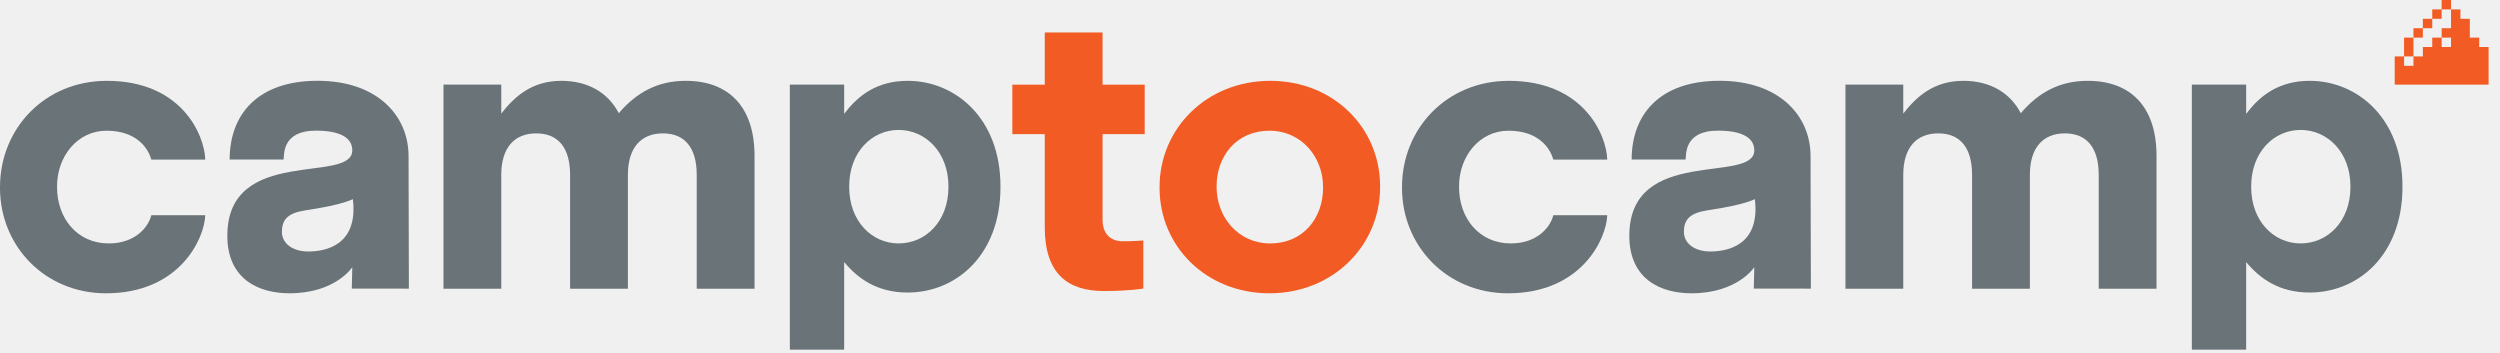
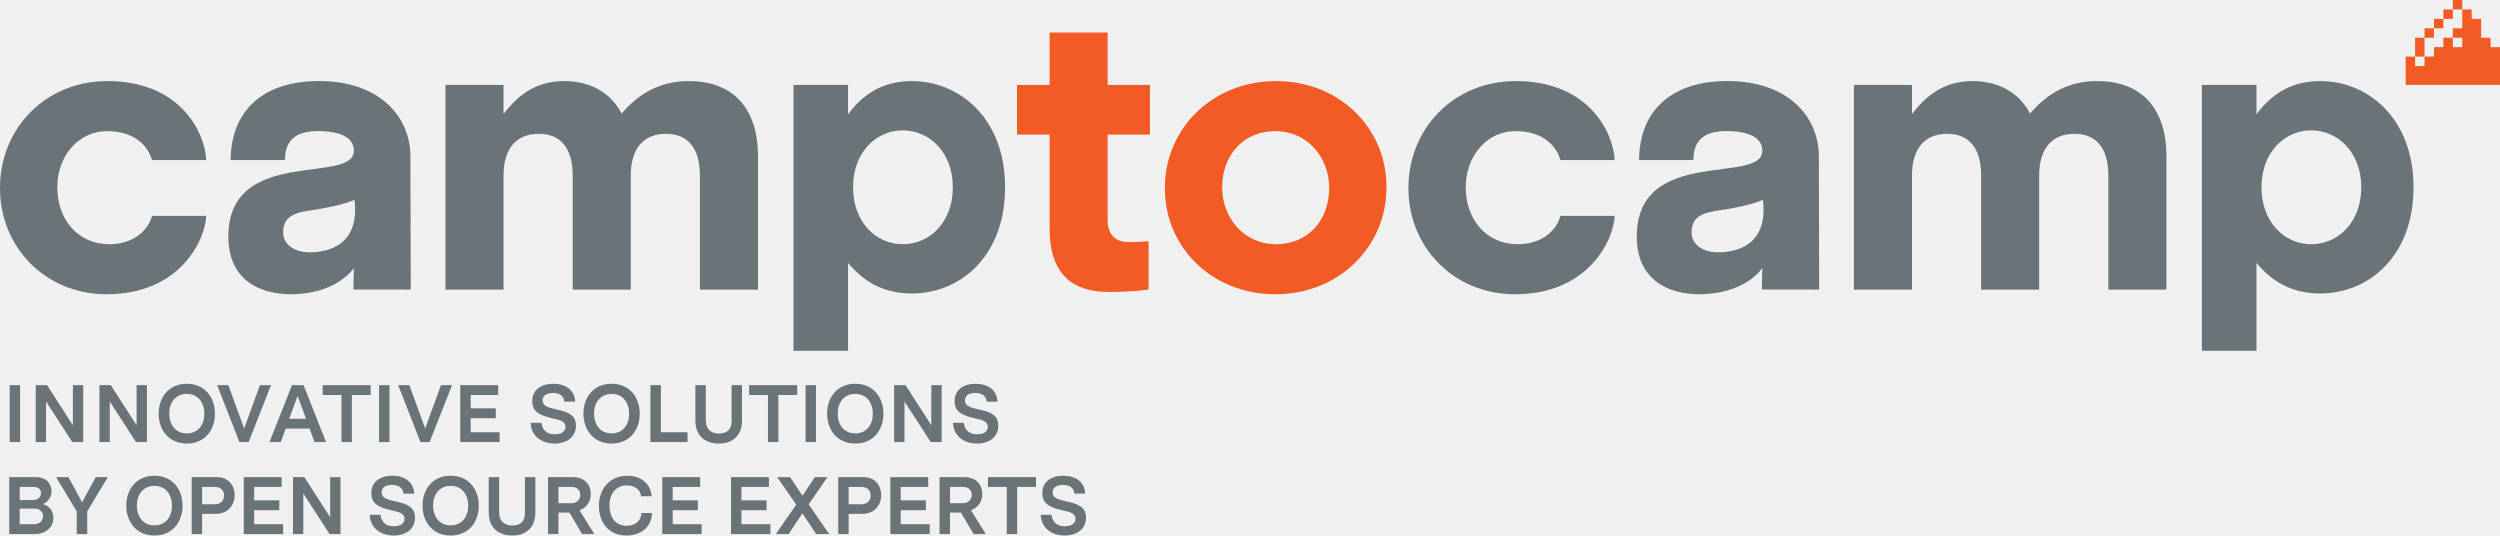
- <svg xmlns="http://www.w3.org/2000/svg" width="241" height="34" viewBox="0 0 241 34" fill="none">
-   <g clip-path="url(#clip0_428_2818)">
-     <path d="M133.043 18.033V17.959C133.043 12.307 128.534 7.791 122.448 7.791C116.326 7.791 111.781 12.38 111.781 18.033V18.106C111.781 23.759 116.29 28.274 122.375 28.274C128.497 28.274 133.043 23.686 133.043 18.033ZM127.544 18.106C127.544 21.006 125.638 23.466 122.448 23.466C119.369 23.466 117.28 20.933 117.28 18.033V17.959C117.28 15.059 119.186 12.601 122.375 12.601C125.454 12.601 127.544 15.133 127.544 18.033V18.106Z" fill="#F25C24" />
-     <path d="M96.445 18.033V17.959C96.445 11.388 92.083 7.791 87.5 7.791C84.605 7.791 82.735 9.15 81.378 10.985V8.158H76.141V33.707H81.378V25.265C82.697 26.842 84.531 28.2 87.5 28.2C92.156 28.2 96.445 24.604 96.445 18.033ZM91.43 18.033C91.43 21.337 89.23 23.466 86.628 23.466C84.025 23.466 81.862 21.3 81.862 18.033V17.959C81.862 14.692 84.025 12.526 86.628 12.526C89.23 12.526 91.43 14.692 91.43 17.959V18.033Z" fill="#6A7478" />
-     <path d="M72.737 27.833V15.022C72.737 10.287 70.243 7.791 66.101 7.791C63.425 7.791 61.372 8.892 59.65 10.912C58.623 8.929 56.68 7.791 54.114 7.791C51.291 7.791 49.605 9.296 48.322 10.948V8.158H42.75V27.833H48.322V16.858C48.322 14.215 49.605 12.857 51.695 12.857C53.784 12.857 54.957 14.215 54.957 16.858V27.833H60.529V16.858C60.529 14.215 61.812 12.857 63.902 12.857C65.992 12.857 67.164 14.215 67.164 16.858V27.833H72.737Z" fill="#6A7478" />
-     <path d="M39.416 27.825C39.416 27.825 39.385 18.364 39.385 15.05C39.385 11.132 36.344 7.787 30.617 7.787C24.795 7.787 22.137 11.075 22.137 15.382H27.339C27.405 14.925 27.169 12.594 30.45 12.594C32.816 12.594 33.959 13.292 33.959 14.491C33.959 17.781 21.914 13.989 21.914 22.729C21.914 26.966 25.004 28.273 27.899 28.273C32.353 28.273 33.959 25.757 33.959 25.757L33.912 27.819L39.416 27.825ZM29.72 24.242C28.14 24.242 27.176 23.413 27.176 22.362C27.176 21.151 27.759 20.524 29.498 20.267C33.123 19.733 34.015 19.195 34.015 19.195C34.551 23.63 31.406 24.242 29.72 24.242Z" fill="#6A7478" />
-     <path d="M14.587 20.743C14.333 21.833 13.089 23.466 10.484 23.466C7.442 23.466 5.499 21.043 5.499 18.033V17.96C5.499 15.06 7.479 12.601 10.265 12.601C12.995 12.601 14.22 14.095 14.587 15.383H19.788C19.704 12.925 17.451 7.792 10.301 7.792C4.29 7.792 0 12.418 0 18.033V18.106C0 23.723 4.326 28.274 10.228 28.274C17.273 28.274 19.704 23.059 19.788 20.743H14.587Z" fill="#6A7478" />
-     <path d="M231.597 18.033V17.959C231.597 11.388 227.235 7.791 222.653 7.791C219.757 7.791 217.887 9.15 216.531 10.985V8.158H211.293V33.707H216.531V25.265C217.85 26.842 219.684 28.2 222.653 28.2C227.308 28.2 231.597 24.604 231.597 18.033ZM226.582 18.033C226.582 21.337 224.382 23.466 221.781 23.466C219.178 23.466 217.014 21.3 217.014 18.033V17.959C217.014 14.692 219.178 12.526 221.781 12.526C224.382 12.526 226.582 14.692 226.582 17.959V18.033Z" fill="#6A7478" />
-     <path d="M207.889 27.833V15.022C207.889 10.287 205.396 7.791 201.253 7.791C198.578 7.791 196.524 8.892 194.802 10.912C193.776 8.929 191.832 7.791 189.266 7.791C186.444 7.791 184.758 9.296 183.474 10.948V8.158H177.902V27.833H183.474V16.858C183.474 14.215 184.758 12.857 186.847 12.857C188.936 12.857 190.109 14.215 190.109 16.858V27.833H195.681V16.858C195.681 14.215 196.964 12.857 199.054 12.857C201.144 12.857 202.317 14.215 202.317 16.858V27.833H207.889Z" fill="#6A7478" />
-     <path d="M174.569 27.825C174.569 27.825 174.537 18.364 174.537 15.05C174.537 11.132 171.497 7.787 165.769 7.787C159.948 7.787 157.29 11.075 157.29 15.382H162.492C162.558 14.925 162.322 12.594 165.603 12.594C167.968 12.594 169.112 13.292 169.112 14.491C169.112 17.781 157.066 13.989 157.066 22.729C157.066 26.966 160.156 28.273 163.051 28.273C167.506 28.273 169.112 25.757 169.112 25.757L169.065 27.819L174.569 27.825ZM164.873 24.242C163.293 24.242 162.328 23.413 162.328 22.362C162.328 21.151 162.912 20.524 164.65 20.267C168.275 19.733 169.168 19.195 169.168 19.195C169.703 23.63 166.559 24.242 164.873 24.242Z" fill="#6A7478" />
-     <path d="M149.739 20.743C149.485 21.833 148.242 23.466 145.637 23.466C142.595 23.466 140.652 21.043 140.652 18.033V17.96C140.652 15.06 142.631 12.601 145.417 12.601C148.147 12.601 149.372 14.095 149.739 15.383H154.941C154.857 12.925 152.604 7.792 145.454 7.792C139.442 7.792 135.152 12.418 135.152 18.033V18.106C135.152 23.723 139.479 28.274 145.381 28.274C152.426 28.274 154.857 23.059 154.941 20.743H149.739Z" fill="#6A7478" />
-     <path d="M239.9 8.158V4.532H238.995V3.626H238.09V1.813H237.185V0.906H236.279V2.719H235.374V3.626H236.279V4.532H235.374V3.626H234.469V4.532H233.563V5.439H232.658V6.345H231.753V5.439H230.848V8.158H239.9ZM235.374 0.906H234.469V1.813H235.374V0.906ZM234.469 1.813H233.563V2.719H234.469V1.813ZM233.563 2.719H232.658V3.626H233.563V2.719ZM232.658 3.626H231.753V5.438H232.658V3.626ZM235.374 0.906H236.279V-0H235.374V0.906Z" fill="#F25C24" />
-     <path d="M110.217 23.177C110.217 23.177 109.482 23.257 108.238 23.257C106.995 23.257 106.287 22.478 106.287 21.181V12.931H110.349V8.159H106.287V3.13H100.715V8.159H97.59V12.931H100.715V21.91C100.715 26.463 102.998 28.056 106.434 28.056C108.832 28.056 110.217 27.82 110.217 27.82V23.177Z" fill="#F25C24" />
+ <svg xmlns="http://www.w3.org/2000/svg" viewBox="0 0 962.16 206.107" height="206.107" width="962.16" xml:space="preserve" id="svg2" version="1.1">
+   <defs id="defs6" />
+   <g transform="matrix(1.333333,0,0,-1.333333,0,206.1067)" id="g10">
+     <g transform="scale(0.1)" id="g12">
+       <path id="path14" style="fill:#6a7478;fill-opacity:1;fill-rule:nonzero;stroke:none" d="m 26.754,4.23 h 73.738 c 34.524,0 53.781,22.551 53.781,46.73 0,17.629 -10.332,34.301 -30.531,39.93 16.438,5.649 24.906,21.847 24.906,37.57 0,19.738 -14.093,40.168 -44.16,40.168 H 26.754 Z M 97.672,140.219 c 14.09,0 20.672,-8 20.672,-17.848 0,-10.582 -7.508,-19.961 -22.782,-19.961 h -38.75 v 37.809 z M 99.32,77.75 c 16.446,0 24.895,-10.34 24.895,-21.852 0,-11.75 -8.449,-23.25 -26.543,-23.25 H 56.812 V 77.75 Z M 236.938,96.07 197.484,168.629 H 161.789 L 221.441,69.75 V 4.23 h 30.293 V 69.75 l 59.422,98.879 h -34.765 z m 208.769,76.551 c -51.894,0 -81.25,-39.223 -81.25,-86.191 C 364.457,39.219 393.813,0 445.707,0 c 52.148,0 81.262,39.219 81.262,86.191 0,47.207 -29.114,86.43 -81.262,86.43 m 0,-29.359 c 33.594,0 50.734,-26.293 50.734,-57.301 0,-31 -17.375,-56.602 -50.734,-56.602 -33.34,0 -50.715,26.309 -50.715,57.301 0,31 17.61,56.602 50.715,56.602 M 553.277,4.23 h 30.059 V 62.469 h 38.75 c 36.641,0 55.184,25.602 55.184,54.5 0,26.761 -16.907,51.66 -51.895,51.66 H 553.277 Z M 620.445,140.219 c 17.137,0 26.297,-10.11 26.297,-24.668 0,-15.262 -9.863,-25.371 -27.48,-25.371 H 583.336 V 140.219 Z M 703.57,4.23 H 817.238 V 32.648 h -83.609 v 40.391 h 72.574 v 28.652 h -72.574 v 38.528 h 79.383 v 28.41 H 703.57 Z M 952.984,168.629 V 52.84 L 878.531,168.629 H 845.656 V 4.23 h 29.828 V 121.422 L 951.344,4.23 h 31.472 V 168.629 Z m 242.586,-47.68 c -1.41,34.77 -29.12,51.672 -63.16,51.672 -34.06,0 -60.6,-16.68 -60.6,-50.25 0,-30.062 19.96,-41.109 61.07,-50.269 18.78,-3.992 34.75,-7.981 34.75,-23.723 0,-13.379 -11.28,-21.598 -31,-21.598 -20.67,0 -35.46,10.09 -38.28,33.117 h -31.24 C 1068.52,21.148 1099.76,0 1136.17,0 c 33.81,0 61.75,17.852 61.75,51.199 0,30.77 -21.13,39.93 -58,47.672 -20.91,4.707 -38.29,9.16 -38.29,25.367 0,14.332 11.28,21.852 30.06,21.852 16.91,0 30.78,-6.82 32.88,-25.141 z m 105.22,51.672 c -51.91,0 -81.25,-39.223 -81.25,-86.191 C 1219.54,39.219 1248.88,0 1300.79,0 c 52.13,0 81.26,39.219 81.26,86.191 0,47.207 -29.13,86.43 -81.26,86.43 m 0,-29.359 c 33.58,0 50.72,-26.293 50.72,-57.301 0,-31 -17.38,-56.602 -50.72,-56.602 -33.34,0 -50.73,26.309 -50.73,57.301 0,31 17.61,56.602 50.73,56.602 M 1515.2,64.59 c 0,-24.43 -13.86,-35.699 -36.17,-35.699 -23.48,0 -38.27,12.688 -38.27,38.281 V 168.629 h -30.07 V 65.762 C 1410.69,22.551 1439.12,0 1478.33,0 c 39.45,0 66.93,22.789 66.93,65.762 V 168.629 h -30.06 z m 66.69,-60.359 h 30.06 V 66.231 h 31.72 l 36.62,-62 h 35.23 l -42.98,68.809 c 21.15,7.289 32.88,25.609 32.88,46.742 0,25.36 -16.2,48.848 -52.59,48.848 h -70.94 z m 68.58,135.989 c 16.2,0 24.43,-10.11 24.43,-22.789 0,-13.852 -9.64,-24.192 -26.55,-24.192 h -36.4 V 140.219 Z M 1851.5,65.059 c -1.17,-24.43 -19.73,-36.867 -42.74,-36.867 -34.53,0 -49.56,27.707 -49.56,58.238 0,34.05 18.56,58.242 50.5,58.242 23.01,0 38.99,-12.922 40.63,-31.242 h 30.76 c -3.05,37.109 -32.17,59.191 -70.22,59.191 -49.55,0 -82.19,-37.109 -82.19,-86.891 C 1728.68,41.578 1754.04,0 1808.05,0 c 39,0 72.34,21.84 73.99,65.059 z m 60.13,-60.828 h 113.65 V 32.648 h -83.6 v 40.391 h 72.57 v 28.652 h -72.57 v 38.528 h 79.38 v 28.41 h -109.43 z m 198.43,0 h 113.67 V 32.648 h -83.61 v 40.391 h 72.57 v 28.652 h -72.57 v 38.528 h 79.39 v 28.41 H 2110.06 Z M 2298.41,89.238 2239.23,4.23 h 37.1 l 39.69,59.648 39.93,-59.648 h 37.57 l -59.4,85.719 54.47,78.68 h -36.63 l -35.7,-53.551 -35.7,53.551 h -37.33 z M 2419.59,4.23 h 30.06 V 62.469 h 38.75 c 36.64,0 55.19,25.602 55.19,54.5 0,26.761 -16.91,51.66 -51.9,51.66 h -72.1 z m 67.17,135.989 c 17.14,0 26.3,-10.11 26.3,-24.668 0,-15.262 -9.86,-25.371 -27.48,-25.371 h -35.93 V 140.219 Z M 2569.9,4.23 h 113.66 V 32.648 h -83.6 v 40.391 h 72.56 v 28.652 h -72.56 v 38.528 h 79.37 v 28.41 H 2569.9 Z m 142.07,0 h 30.07 V 66.231 h 31.7 l 36.64,-62 h 35.22 l -42.97,68.809 c 21.13,7.289 32.87,25.609 32.87,46.742 0,25.36 -16.2,48.848 -52.6,48.848 h -70.93 z m 68.58,135.989 c 16.2,0 24.42,-10.11 24.42,-22.789 0,-13.852 -9.61,-24.192 -26.53,-24.192 h -36.4 v 46.981 z m 71.16,28.41 v -28.41 h 54.25 V 4.23 h 30.06 V 140.219 h 54.25 v 28.41 z m 280.64,-47.68 c -1.41,34.77 -29.11,51.672 -63.17,51.672 -34.05,0 -60.59,-16.68 -60.59,-50.25 0,-30.062 19.96,-41.109 61.06,-50.269 18.79,-3.992 34.76,-7.981 34.76,-23.723 0,-13.379 -11.28,-21.598 -31,-21.598 -20.67,0 -35.46,10.09 -38.28,33.117 h -31.24 C 3005.3,21.148 3036.54,0 3072.94,0 c 33.81,0 61.76,17.852 61.76,51.199 0,30.77 -21.13,39.93 -58,47.672 -20.91,4.707 -38.29,9.16 -38.29,25.367 0,14.332 11.28,21.852 30.06,21.852 16.91,0 30.77,-6.82 32.88,-25.141 h 31" />
+       <path id="path16" style="fill:#6a7478;fill-opacity:1;fill-rule:nonzero;stroke:none" d="M 27.934,269.711 H 57.992 V 434.102 H 27.934 Z M 210.406,434.102 V 318.32 L 135.949,434.102 H 103.078 V 269.711 h 29.828 V 386.91 l 75.86,-117.199 h 31.464 v 164.391 z m 183.875,0 V 318.32 L 319.84,434.102 H 286.957 V 269.711 h 29.824 V 386.91 l 75.86,-117.199 h 31.464 v 164.391 z m 144.903,4 c -51.903,0 -81.258,-39.223 -81.258,-86.18 0,-47.223 29.355,-86.442 81.258,-86.442 52.136,0 81.261,39.219 81.261,86.192 0,47.207 -29.125,86.43 -81.261,86.43 m 0,-29.364 c 33.574,0 50.722,-26.297 50.722,-57.289 0,-31.008 -17.375,-56.597 -50.722,-56.597 -33.348,0 -50.735,26.296 -50.735,57.289 0,31.007 17.621,56.597 50.735,56.597 M 704.75,308.941 659.195,434.102 h -32.414 l 64.348,-164.391 h 26.531 l 64.59,164.391 h -31.941 z m 236.492,-39.23 -65.054,164.391 H 842.836 L 777.785,269.711 h 32.649 l 14.328,38.98 h 68.808 l 14.325,-38.98 z m -82.207,133.16 24.438,-65.98 h -48.848 z m 72.348,31.231 v -28.403 h 54.246 V 269.711 h 30.061 v 135.988 h 54.25 v 28.403 z M 1094.13,269.711 h 30.06 v 164.391 h -30.06 z m 133.15,39.23 -45.56,125.161 h -32.41 l 64.35,-164.391 h 26.54 l 64.58,164.391 h -31.94 z m 101.22,-39.23 h 113.67 v 28.43 h -83.61 v 40.39 h 72.57 v 28.641 h -72.57 v 38.527 h 79.38 v 28.403 H 1328.5 Z m 331.61,116.73 c -1.41,34.75 -29.13,51.661 -63.18,51.661 -34.05,0 -60.59,-16.672 -60.59,-50.262 0,-30.051 19.96,-41.102 61.06,-50.262 18.79,-3.976 34.76,-7.976 34.76,-23.719 0,-13.39 -11.27,-21.609 -31,-21.609 -20.67,0 -35.46,10.109 -38.28,33.121 h -31.24 c 1.41,-38.75 32.65,-59.891 69.05,-59.891 33.82,0 61.76,17.848 61.76,51.2 0,30.761 -21.13,39.922 -58,47.679 -20.9,4.7 -38.28,9.161 -38.28,25.36 0,14.332 11.27,21.851 30.06,21.851 16.91,0 30.76,-6.82 32.88,-25.129 z m 105.21,51.661 c -51.9,0 -81.26,-39.223 -81.26,-86.18 0,-47.223 29.36,-86.442 81.26,-86.442 52.13,0 81.25,39.219 81.25,86.192 0,47.207 -29.12,86.43 -81.25,86.43 m 0,-29.364 c 33.58,0 50.72,-26.297 50.72,-57.289 0,-31.008 -17.37,-56.597 -50.72,-56.597 -33.35,0 -50.73,26.296 -50.73,57.289 0,31.007 17.61,56.597 50.73,56.597 m 142.31,-110.597 v 135.961 h -30.06 V 269.711 h 107.09 v 28.43 z m 204.08,31.918 c 0,-24.411 -13.85,-35.68 -36.16,-35.68 -23.49,0 -38.28,12.672 -38.28,38.269 v 101.454 h -30.06 V 331.238 c 0,-43.207 28.41,-65.758 67.63,-65.758 39.46,0 66.93,22.782 66.93,65.758 v 102.864 h -30.06 z m 50.73,104.043 v -28.403 h 54.25 V 269.711 h 30.06 V 405.699 H 2301 v 28.403 z m 162.75,-164.391 h 30.06 v 164.391 h -30.06 z m 143.49,168.391 c -51.9,0 -81.26,-39.223 -81.26,-86.18 0,-47.223 29.36,-86.442 81.26,-86.442 52.13,0 81.25,39.219 81.25,86.192 0,47.207 -29.12,86.43 -81.25,86.43 m 0,-29.364 c 33.58,0 50.72,-26.297 50.72,-57.289 0,-31.008 -17.37,-56.597 -50.72,-56.597 -33.35,0 -50.73,26.296 -50.73,57.289 0,31.007 17.61,56.597 50.73,56.597 m 219.58,25.364 V 318.32 l -74.45,115.782 h -32.88 V 269.711 h 29.83 V 386.91 l 75.85,-117.199 h 31.47 v 164.391 z m 190.92,-47.661 c -1.4,34.75 -29.12,51.661 -63.17,51.661 -34.05,0 -60.59,-16.672 -60.59,-50.262 0,-30.051 19.96,-41.102 61.06,-50.262 18.79,-3.976 34.76,-7.976 34.76,-23.719 0,-13.39 -11.28,-21.609 -31,-21.609 -20.67,0 -35.46,10.109 -38.28,33.121 h -31.24 c 1.41,-38.75 32.65,-59.891 69.05,-59.891 33.82,0 61.76,17.848 61.76,51.2 0,30.761 -21.13,39.922 -58,47.679 -20.91,4.7 -38.28,9.161 -38.28,25.36 0,14.332 11.27,21.851 30.06,21.851 16.9,0 30.76,-6.82 32.87,-25.129 h 31" />
+       <path id="path18" style="fill:#f25c24;fill-opacity:1;fill-rule:nonzero;stroke:none" d="m 4002.01,1004.11 v 2.22 c 0,169.79 -135.64,305.43 -318.7,305.43 -184.15,0 -320.86,-137.84 -320.86,-307.65 v -2.2 c 0,-169.808 135.62,-305.453 318.66,-305.453 184.14,0 320.9,137.832 320.9,307.653 m -165.41,-2.2 c 0,-87.117 -57.34,-161 -153.29,-161 -92.61,0 -155.47,76.09 -155.47,163.2 v 2.22 c 0,87.1 57.35,160.96 153.27,160.96 92.63,0 155.49,-76.06 155.49,-163.18 v -2.2" />
+       <path id="path20" style="fill:#6a7478;fill-opacity:1;fill-rule:nonzero;stroke:none" d="m 2901.09,1004.11 v 2.22 c 0,197.38 -131.21,305.43 -269.05,305.43 -87.1,0 -143.35,-40.81 -184.15,-95.93 v 84.9 H 2290.34 V 533.262 h 157.55 v 253.605 c 39.68,-47.39 94.84,-88.172 184.15,-88.172 140.03,0 269.05,108.028 269.05,305.415 m -150.85,0 c 0,-99.251 -66.17,-163.2 -144.45,-163.2 -78.29,0 -143.35,65.051 -143.35,163.2 v 2.22 c 0,98.13 65.06,163.19 143.35,163.19 78.28,0 144.45,-65.06 144.45,-163.19 v -2.22" />
+       <path id="path22" style="fill:#6a7478;fill-opacity:1;fill-rule:nonzero;stroke:none" d="m 2187.88,709.711 v 384.829 c 0,142.23 -75,217.22 -199.6,217.22 -80.48,0 -142.25,-33.08 -194.06,-93.74 -30.87,59.55 -89.32,93.74 -166.52,93.74 -84.9,0 -135.62,-45.21 -174.22,-94.83 v 83.8 h -167.6 V 709.711 h 167.6 v 329.679 c 0,79.39 38.6,120.2 101.47,120.2 62.83,0 98.12,-40.81 98.12,-120.2 V 709.711 h 167.6 v 329.679 c 0,79.39 38.6,120.2 101.47,120.2 62.85,0 98.13,-40.81 98.13,-120.2 V 709.711 h 167.61" />
+       <path id="path24" style="fill:#6a7478;fill-opacity:1;fill-rule:nonzero;stroke:none" d="m 1185.6,709.945 c 0,0 -0.95,284.219 -0.95,383.755 0,117.71 -91.46,218.18 -263.728,218.18 -175.125,0 -255.067,-98.75 -255.067,-228.15 H 822.32 c 1.993,13.74 -5.097,83.75 93.582,83.75 71.153,0 105.548,-20.96 105.548,-56.96 0,-98.85 -362.313,15.06 -362.313,-247.469 0,-127.285 92.937,-166.535 180.027,-166.535 133.984,0 182.286,75.566 182.286,75.566 l -1.4,-61.953 z M 893.949,817.602 c -47.527,0 -76.543,24.882 -76.543,56.457 0,36.382 17.559,55.23 69.844,62.921 109.055,16.051 135.88,32.231 135.88,32.231 C 1039.25,835.98 944.66,817.602 893.949,817.602" />
+       <path id="path26" style="fill:#6a7478;fill-opacity:1;fill-rule:nonzero;stroke:none" d="m 438.781,922.719 c -7.644,-32.742 -45.047,-81.813 -123.406,-81.813 -91.504,0 -149.949,72.782 -149.949,163.204 v 2.21 c 0,87.11 59.539,160.98 143.347,160.98 82.122,0 118.965,-44.88 130.008,-83.57 h 156.465 c -2.527,73.84 -70.301,228.03 -285.387,228.03 -180.824,0 -309.855,-138.96 -309.855,-307.65 v -2.2 C 0.004,833.195 130.141,696.469 307.672,696.469 c 211.922,0 285.047,156.66 287.574,226.25 H 438.781" />
+       <path id="path28" style="fill:#6a7478;fill-opacity:1;fill-rule:nonzero;stroke:none" d="m 6966.5,1004.11 v 2.22 c 0,197.38 -131.21,305.43 -269.04,305.43 -87.11,0 -143.36,-40.81 -184.15,-95.93 v 84.9 H 6355.75 V 533.262 h 157.56 v 253.605 c 39.68,-47.39 94.83,-88.172 184.15,-88.172 140.03,0 269.04,108.028 269.04,305.415 m -150.85,0 c 0,-99.251 -66.17,-163.2 -144.43,-163.2 -78.3,0 -143.37,65.051 -143.37,163.2 v 2.22 c 0,98.13 65.07,163.19 143.37,163.19 78.26,0 144.43,-65.06 144.43,-163.19 v -2.22" />
+       <path id="path30" style="fill:#6a7478;fill-opacity:1;fill-rule:nonzero;stroke:none" d="m 6253.3,709.711 v 384.829 c 0,142.23 -74.99,217.22 -199.61,217.22 -80.48,0 -142.25,-33.08 -194.06,-93.74 -30.87,59.55 -89.32,93.74 -166.52,93.74 -84.9,0 -135.61,-45.21 -174.22,-94.83 v 83.8 h -167.6 V 709.711 h 167.6 v 329.679 c 0,79.39 38.61,120.2 101.47,120.2 62.83,0 98.12,-40.81 98.12,-120.2 V 709.711 h 167.6 v 329.679 c 0,79.39 38.6,120.2 101.47,120.2 62.86,0 98.13,-40.81 98.13,-120.2 V 709.711 h 167.62" />
+       <path id="path32" style="fill:#6a7478;fill-opacity:1;fill-rule:nonzero;stroke:none" d="m 5251.02,709.945 c 0,0 -0.96,284.219 -0.96,383.755 0,117.71 -91.46,218.18 -263.73,218.18 -175.12,0 -255.07,-98.75 -255.07,-228.15 h 156.48 c 1.98,13.74 -5.11,83.75 93.57,83.75 71.15,0 105.56,-20.96 105.56,-56.96 0,-98.85 -362.33,15.06 -362.33,-247.469 0,-127.285 92.93,-166.535 180.03,-166.535 134,0 182.3,75.566 182.3,75.566 l -1.41,-61.953 z m -291.65,107.657 c -47.53,0 -76.55,24.882 -76.55,56.457 0,36.382 17.56,55.23 69.85,62.921 109.04,16.051 135.88,32.231 135.88,32.231 16.11,-133.231 -78.48,-151.609 -129.18,-151.609" />
+       <path id="path34" style="fill:#6a7478;fill-opacity:1;fill-rule:nonzero;stroke:none" d="m 4504.19,922.719 c -7.64,-32.742 -45.05,-81.813 -123.4,-81.813 -91.51,0 -149.96,72.782 -149.96,163.204 v 2.21 c 0,87.11 59.55,160.98 143.35,160.98 82.12,0 118.97,-44.88 130.01,-83.57 h 156.47 c -2.53,73.84 -70.29,228.03 -285.38,228.03 -180.83,0 -309.87,-138.96 -309.87,-307.65 v -2.2 c 0,-168.715 130.14,-305.441 307.67,-305.441 211.92,0 285.05,156.66 287.58,226.25 h -156.47" />
+       <path id="path36" style="fill:#f25c24;fill-opacity:1;fill-rule:nonzero;stroke:none" d="m 7216.22,1300.73 v 108.93 H 7189 v 27.23 h -27.23 v 54.46 h -27.23 v 27.23 h -27.24 v -54.46 h -27.23 v -27.23 h 27.23 v -27.23 h -27.23 v 27.23 h -27.23 v -27.23 h -27.23 v -27.24 h -27.23 v -27.23 h -27.23 v 27.23 h -27.23 v -81.69 z m -136.15,217.85 h -27.23 v -27.23 h 27.23 z m -27.23,-27.23 h -27.23 v -27.23 h 27.23 z m -27.23,-27.23 h -27.23 v -27.23 h 27.23 z m -27.23,-27.23 h -27.23 v -54.46 h 27.23 z m 81.69,81.69 h 27.23 v 27.23 h -27.23 v -27.23" />
+       <path id="path38" style="fill:#f25c24;fill-opacity:1;fill-rule:nonzero;stroke:none" d="m 3315.38,849.578 c 0,0 -22.13,-2.402 -59.54,-2.402 -37.39,0 -58.68,23.402 -58.68,62.375 v 247.819 h 122.18 v 143.36 h -122.18 v 151.07 h -167.62 v -151.07 h -94 v -143.36 h 94 V 887.637 c 0,-136.754 68.69,-184.606 172.03,-184.606 72.15,0 113.81,7.078 113.81,7.078 v 139.469" />
+     </g>
  </g>
-   <defs>
-     <clipPath id="clip0_428_2818">
-       <rect width="240.429" height="34" fill="white" />
-     </clipPath>
-   </defs>
</svg>
